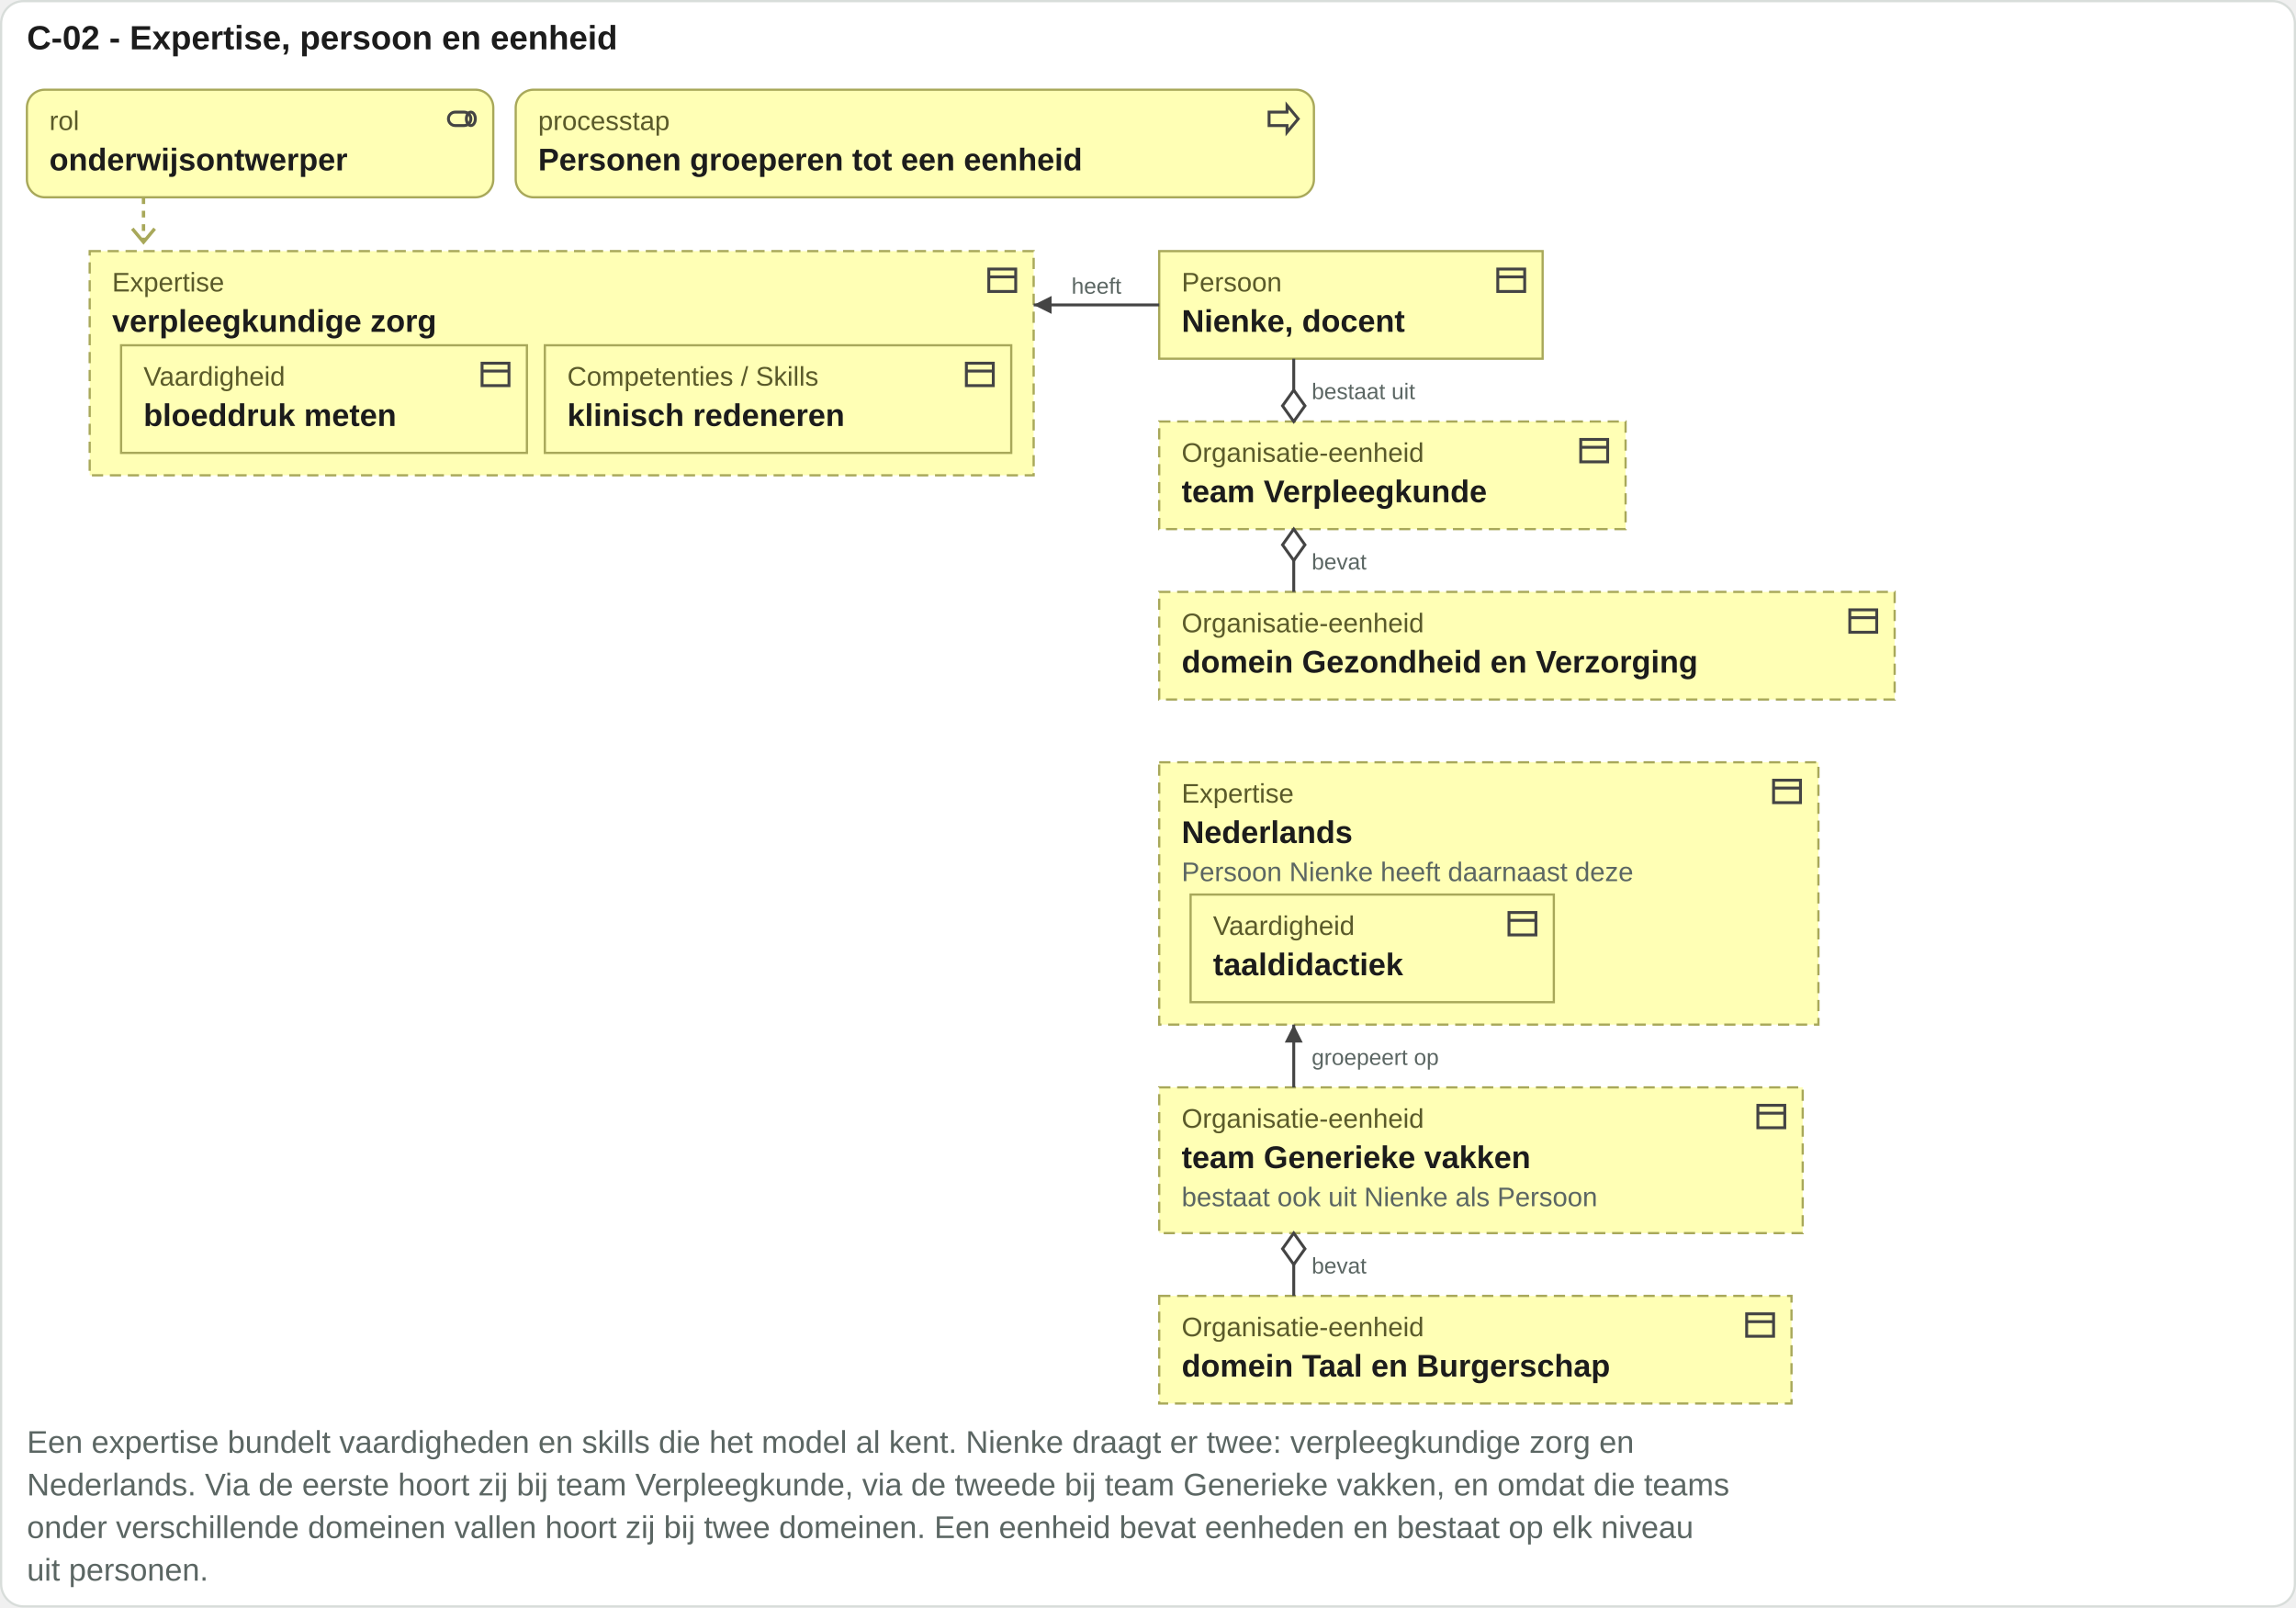
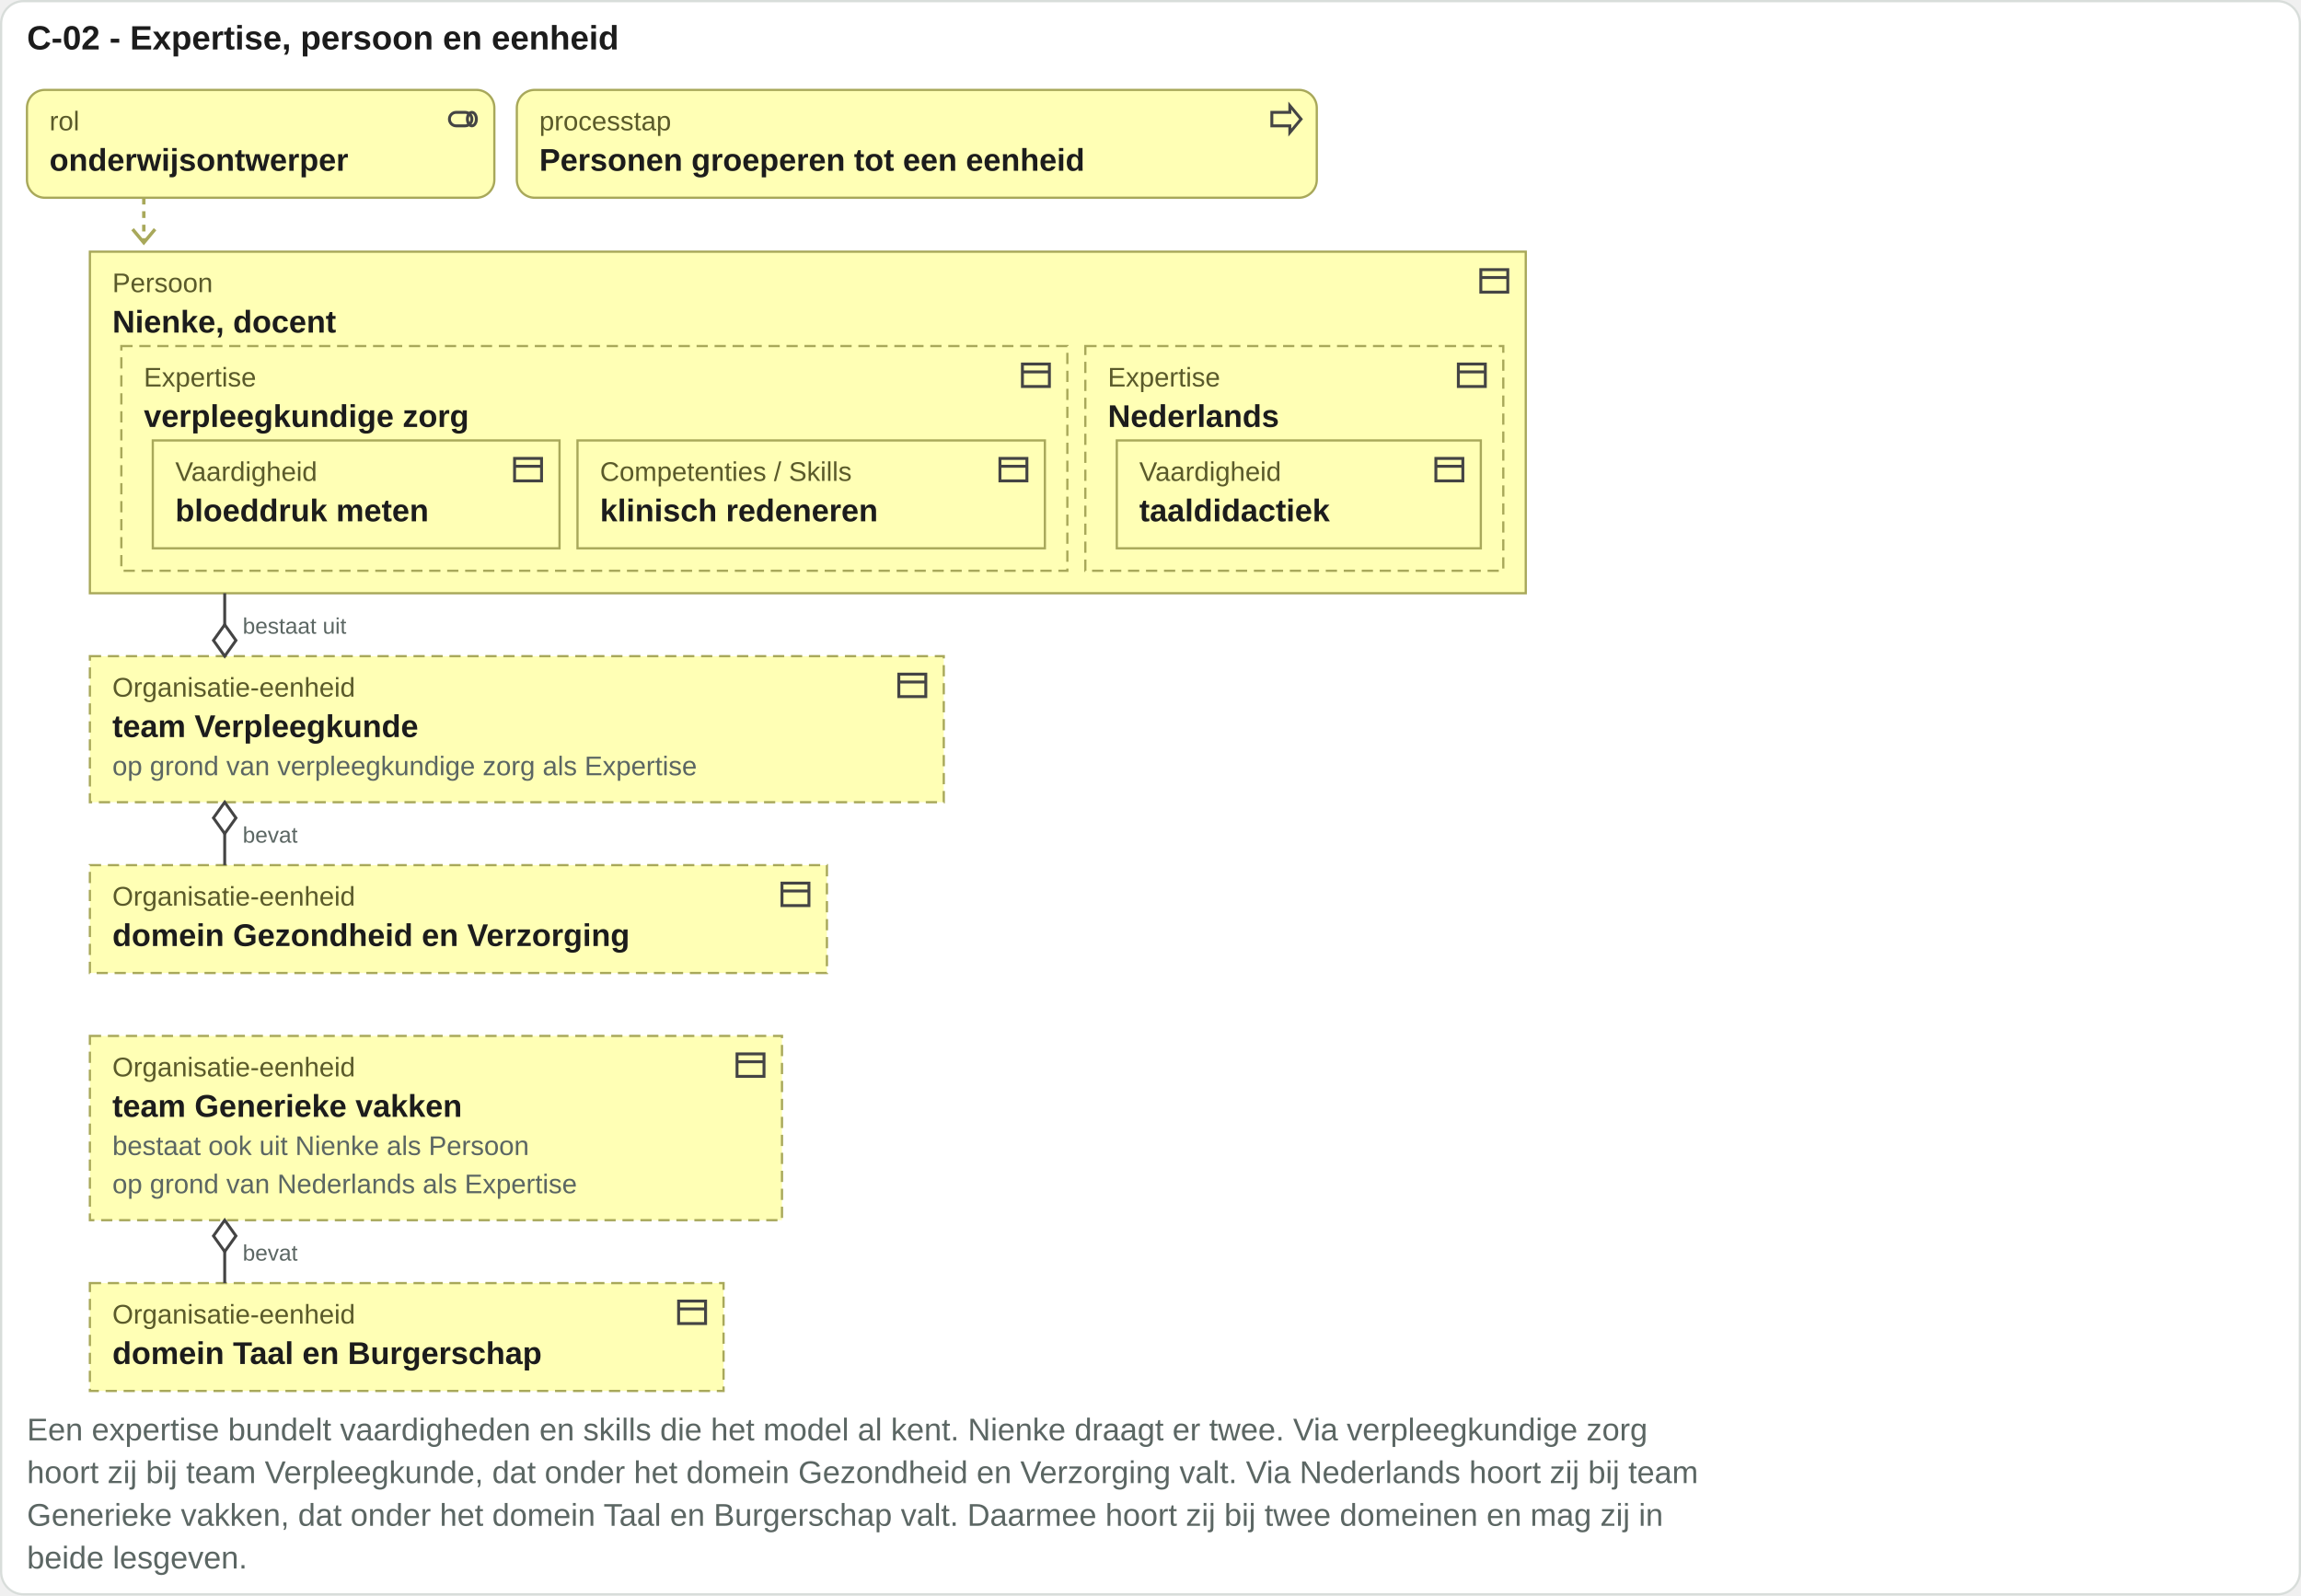
- <svg xmlns="http://www.w3.org/2000/svg" viewBox="0 0 1024 717" width="1024" height="717">
-   <rect x="0.5" y="0.5" width="1023" height="716" rx="10" fill="#ffffff" stroke="#d8ddda" />
+ <svg xmlns="http://www.w3.org/2000/svg" viewBox="0 0 1024 710" width="1024" height="710">
+   <rect x="0.5" y="0.5" width="1023" height="709" rx="10" fill="#ffffff" stroke="#d8ddda" />
  <text x="12" y="22" font-family="Arial, Helvetica, sans-serif" font-size="15" font-weight="bold" fill="#1c1c1c" text-anchor="start">C-02 - Expertise, persoon en eenheid</text>
  <rect x="12" y="40" width="208" height="48" rx="8" fill="#ffffb5" stroke="#a8a85a" />
  <g transform="translate(198,45)" fill="none" stroke="#444" stroke-width="1.3">
    <rect x="2" y="5" width="10" height="6" rx="3" />
    <ellipse cx="12" cy="8" rx="2" ry="3" />
  </g>
  <text x="22" y="58" font-family="Arial, Helvetica, sans-serif" font-size="12" fill="#5a5a2a" text-anchor="start">rol</text>
  <text x="22" y="76" font-family="Arial, Helvetica, sans-serif" font-size="14" font-weight="bold" fill="#1c1c1c" text-anchor="start">onderwijsontwerper</text>
  <rect x="230" y="40" width="356" height="48" rx="8" fill="#ffffb5" stroke="#a8a85a" />
  <g transform="translate(564,45)" fill="none" stroke="#444" stroke-width="1.3">
    <path d="M2 5h8V2l5 6-5 6v-3H2z" />
  </g>
  <text x="240" y="58" font-family="Arial, Helvetica, sans-serif" font-size="12" fill="#5a5a2a" text-anchor="start">processtap</text>
  <text x="240" y="76" font-family="Arial, Helvetica, sans-serif" font-size="14" font-weight="bold" fill="#1c1c1c" text-anchor="start">Personen groeperen tot een eenheid</text>
  <path d="M64 88 V108" stroke="#a8a85a" stroke-width="1.5" stroke-dasharray="3 3" />
  <path d="M59 102 l5 6 5 -6" fill="none" stroke="#a8a85a" stroke-width="1.5" />
-   <rect x="40" y="112" width="421" height="100" rx="0" fill="#ffffb5" stroke="#a8a85a" stroke-dasharray="5 3" />
-   <g transform="translate(439,117)" fill="none" stroke="#444" stroke-width="1.3">
+   <rect x="40" y="112" width="639" height="152" rx="0" fill="#ffffb5" stroke="#a8a85a" />
+   <g transform="translate(657,117)" fill="none" stroke="#444" stroke-width="1.3">
    <rect x="2" y="3" width="12" height="10" />
    <path d="M2 6.5h12" />
  </g>
-   <text x="50" y="130" font-family="Arial, Helvetica, sans-serif" font-size="12" fill="#5a5a2a" text-anchor="start">Expertise</text>
-   <text x="50" y="148" font-family="Arial, Helvetica, sans-serif" font-size="14" font-weight="bold" fill="#1c1c1c" text-anchor="start">verpleegkundige zorg</text>
-   <rect x="54" y="154" width="181" height="48" rx="0" fill="#ffffb5" stroke="#a8a85a" />
-   <g transform="translate(213,159)" fill="none" stroke="#444" stroke-width="1.3">
+   <text x="50" y="130" font-family="Arial, Helvetica, sans-serif" font-size="12" fill="#5a5a2a" text-anchor="start">Persoon</text>
+   <text x="50" y="148" font-family="Arial, Helvetica, sans-serif" font-size="14" font-weight="bold" fill="#1c1c1c" text-anchor="start">Nienke, docent</text>
+   <rect x="54" y="154" width="421" height="100" rx="0" fill="#ffffb5" stroke="#a8a85a" stroke-dasharray="5 3" />
+   <g transform="translate(453,159)" fill="none" stroke="#444" stroke-width="1.3">
    <rect x="2" y="3" width="12" height="10" />
    <path d="M2 6.5h12" />
  </g>
-   <text x="64" y="172" font-family="Arial, Helvetica, sans-serif" font-size="12" fill="#5a5a2a" text-anchor="start">Vaardigheid</text>
-   <text x="64" y="190" font-family="Arial, Helvetica, sans-serif" font-size="14" font-weight="bold" fill="#1c1c1c" text-anchor="start">bloeddruk meten</text>
-   <rect x="243" y="154" width="208" height="48" rx="0" fill="#ffffb5" stroke="#a8a85a" />
-   <g transform="translate(429,159)" fill="none" stroke="#444" stroke-width="1.3">
+   <text x="64" y="172" font-family="Arial, Helvetica, sans-serif" font-size="12" fill="#5a5a2a" text-anchor="start">Expertise</text>
+   <text x="64" y="190" font-family="Arial, Helvetica, sans-serif" font-size="14" font-weight="bold" fill="#1c1c1c" text-anchor="start">verpleegkundige zorg</text>
+   <rect x="68" y="196" width="181" height="48" rx="0" fill="#ffffb5" stroke="#a8a85a" />
+   <g transform="translate(227,201)" fill="none" stroke="#444" stroke-width="1.3">
    <rect x="2" y="3" width="12" height="10" />
    <path d="M2 6.5h12" />
  </g>
-   <text x="253" y="172" font-family="Arial, Helvetica, sans-serif" font-size="12" fill="#5a5a2a" text-anchor="start">Competenties / Skills</text>
-   <text x="253" y="190" font-family="Arial, Helvetica, sans-serif" font-size="14" font-weight="bold" fill="#1c1c1c" text-anchor="start">klinisch redeneren</text>
-   <rect x="517" y="112" width="171" height="48" rx="0" fill="#ffffb5" stroke="#a8a85a" />
-   <g transform="translate(666,117)" fill="none" stroke="#444" stroke-width="1.3">
+   <text x="78" y="214" font-family="Arial, Helvetica, sans-serif" font-size="12" fill="#5a5a2a" text-anchor="start">Vaardigheid</text>
+   <text x="78" y="232" font-family="Arial, Helvetica, sans-serif" font-size="14" font-weight="bold" fill="#1c1c1c" text-anchor="start">bloeddruk meten</text>
+   <rect x="257" y="196" width="208" height="48" rx="0" fill="#ffffb5" stroke="#a8a85a" />
+   <g transform="translate(443,201)" fill="none" stroke="#444" stroke-width="1.3">
    <rect x="2" y="3" width="12" height="10" />
    <path d="M2 6.5h12" />
  </g>
-   <text x="527" y="130" font-family="Arial, Helvetica, sans-serif" font-size="12" fill="#5a5a2a" text-anchor="start">Persoon</text>
-   <text x="527" y="148" font-family="Arial, Helvetica, sans-serif" font-size="14" font-weight="bold" fill="#1c1c1c" text-anchor="start">Nienke, docent</text>
-   <rect x="517" y="188" width="208" height="48" rx="0" fill="#ffffb5" stroke="#a8a85a" stroke-dasharray="5 3" />
-   <g transform="translate(703,193)" fill="none" stroke="#444" stroke-width="1.3">
+   <text x="267" y="214" font-family="Arial, Helvetica, sans-serif" font-size="12" fill="#5a5a2a" text-anchor="start">Competenties / Skills</text>
+   <text x="267" y="232" font-family="Arial, Helvetica, sans-serif" font-size="14" font-weight="bold" fill="#1c1c1c" text-anchor="start">klinisch redeneren</text>
+   <rect x="483" y="154" width="186" height="100" rx="0" fill="#ffffb5" stroke="#a8a85a" stroke-dasharray="5 3" />
+   <g transform="translate(647,159)" fill="none" stroke="#444" stroke-width="1.3">
    <rect x="2" y="3" width="12" height="10" />
    <path d="M2 6.5h12" />
  </g>
-   <text x="527" y="206" font-family="Arial, Helvetica, sans-serif" font-size="12" fill="#5a5a2a" text-anchor="start">Organisatie-eenheid</text>
-   <text x="527" y="224" font-family="Arial, Helvetica, sans-serif" font-size="14" font-weight="bold" fill="#1c1c1c" text-anchor="start">team Verpleegkunde</text>
-   <rect x="517" y="264" width="328" height="48" rx="0" fill="#ffffb5" stroke="#a8a85a" stroke-dasharray="5 3" />
-   <g transform="translate(823,269)" fill="none" stroke="#444" stroke-width="1.3">
+   <text x="493" y="172" font-family="Arial, Helvetica, sans-serif" font-size="12" fill="#5a5a2a" text-anchor="start">Expertise</text>
+   <text x="493" y="190" font-family="Arial, Helvetica, sans-serif" font-size="14" font-weight="bold" fill="#1c1c1c" text-anchor="start">Nederlands</text>
+   <rect x="497" y="196" width="162" height="48" rx="0" fill="#ffffb5" stroke="#a8a85a" />
+   <g transform="translate(637,201)" fill="none" stroke="#444" stroke-width="1.3">
    <rect x="2" y="3" width="12" height="10" />
    <path d="M2 6.5h12" />
  </g>
-   <text x="527" y="282" font-family="Arial, Helvetica, sans-serif" font-size="12" fill="#5a5a2a" text-anchor="start">Organisatie-eenheid</text>
-   <text x="527" y="300" font-family="Arial, Helvetica, sans-serif" font-size="14" font-weight="bold" fill="#1c1c1c" text-anchor="start">domein Gezondheid en Verzorging</text>
-   <rect x="517" y="340" width="294" height="117" rx="0" fill="#ffffb5" stroke="#a8a85a" stroke-dasharray="5 3" />
-   <g transform="translate(789,345)" fill="none" stroke="#444" stroke-width="1.3">
+   <text x="507" y="214" font-family="Arial, Helvetica, sans-serif" font-size="12" fill="#5a5a2a" text-anchor="start">Vaardigheid</text>
+   <text x="507" y="232" font-family="Arial, Helvetica, sans-serif" font-size="14" font-weight="bold" fill="#1c1c1c" text-anchor="start">taaldidactiek</text>
+   <rect x="40" y="292" width="380" height="65" rx="0" fill="#ffffb5" stroke="#a8a85a" stroke-dasharray="5 3" />
+   <g transform="translate(398,297)" fill="none" stroke="#444" stroke-width="1.3">
    <rect x="2" y="3" width="12" height="10" />
    <path d="M2 6.5h12" />
  </g>
-   <text x="527" y="358" font-family="Arial, Helvetica, sans-serif" font-size="12" fill="#5a5a2a" text-anchor="start">Expertise</text>
-   <text x="527" y="376" font-family="Arial, Helvetica, sans-serif" font-size="14" font-weight="bold" fill="#1c1c1c" text-anchor="start">Nederlands</text>
-   <rect x="531" y="399" width="162" height="48" rx="0" fill="#ffffb5" stroke="#a8a85a" />
-   <g transform="translate(671,404)" fill="none" stroke="#444" stroke-width="1.3">
+   <text x="50" y="310" font-family="Arial, Helvetica, sans-serif" font-size="12" fill="#5a5a2a" text-anchor="start">Organisatie-eenheid</text>
+   <text x="50" y="328" font-family="Arial, Helvetica, sans-serif" font-size="14" font-weight="bold" fill="#1c1c1c" text-anchor="start">team Verpleegkunde</text>
+   <text x="50" y="345" font-family="Arial, Helvetica, sans-serif" font-size="12" fill="#5b6663" text-anchor="start">op grond van verpleegkundige zorg als Expertise</text>
+   <rect x="40" y="385" width="328" height="48" rx="0" fill="#ffffb5" stroke="#a8a85a" stroke-dasharray="5 3" />
+   <g transform="translate(346,390)" fill="none" stroke="#444" stroke-width="1.3">
    <rect x="2" y="3" width="12" height="10" />
    <path d="M2 6.5h12" />
  </g>
-   <text x="541" y="417" font-family="Arial, Helvetica, sans-serif" font-size="12" fill="#5a5a2a" text-anchor="start">Vaardigheid</text>
-   <text x="541" y="435" font-family="Arial, Helvetica, sans-serif" font-size="14" font-weight="bold" fill="#1c1c1c" text-anchor="start">taaldidactiek</text>
-   <text x="527" y="393" font-family="Arial, Helvetica, sans-serif" font-size="12" fill="#5b6663" text-anchor="start">Persoon Nienke heeft daarnaast deze</text>
-   <rect x="517" y="485" width="287" height="65" rx="0" fill="#ffffb5" stroke="#a8a85a" stroke-dasharray="5 3" />
-   <g transform="translate(782,490)" fill="none" stroke="#444" stroke-width="1.3">
+   <text x="50" y="403" font-family="Arial, Helvetica, sans-serif" font-size="12" fill="#5a5a2a" text-anchor="start">Organisatie-eenheid</text>
+   <text x="50" y="421" font-family="Arial, Helvetica, sans-serif" font-size="14" font-weight="bold" fill="#1c1c1c" text-anchor="start">domein Gezondheid en Verzorging</text>
+   <rect x="40" y="461" width="308" height="82" rx="0" fill="#ffffb5" stroke="#a8a85a" stroke-dasharray="5 3" />
+   <g transform="translate(326,466)" fill="none" stroke="#444" stroke-width="1.3">
    <rect x="2" y="3" width="12" height="10" />
    <path d="M2 6.5h12" />
  </g>
-   <text x="527" y="503" font-family="Arial, Helvetica, sans-serif" font-size="12" fill="#5a5a2a" text-anchor="start">Organisatie-eenheid</text>
-   <text x="527" y="521" font-family="Arial, Helvetica, sans-serif" font-size="14" font-weight="bold" fill="#1c1c1c" text-anchor="start">team Generieke vakken</text>
-   <text x="527" y="538" font-family="Arial, Helvetica, sans-serif" font-size="12" fill="#5b6663" text-anchor="start">bestaat ook uit Nienke als Persoon</text>
-   <rect x="517" y="578" width="282" height="48" rx="0" fill="#ffffb5" stroke="#a8a85a" stroke-dasharray="5 3" />
-   <g transform="translate(777,583)" fill="none" stroke="#444" stroke-width="1.3">
+   <text x="50" y="479" font-family="Arial, Helvetica, sans-serif" font-size="12" fill="#5a5a2a" text-anchor="start">Organisatie-eenheid</text>
+   <text x="50" y="497" font-family="Arial, Helvetica, sans-serif" font-size="14" font-weight="bold" fill="#1c1c1c" text-anchor="start">team Generieke vakken</text>
+   <text x="50" y="514" font-family="Arial, Helvetica, sans-serif" font-size="12" fill="#5b6663" text-anchor="start">bestaat ook uit Nienke als Persoon</text>
+   <text x="50" y="531" font-family="Arial, Helvetica, sans-serif" font-size="12" fill="#5b6663" text-anchor="start">op grond van Nederlands als Expertise</text>
+   <rect x="40" y="571" width="282" height="48" rx="0" fill="#ffffb5" stroke="#a8a85a" stroke-dasharray="5 3" />
+   <g transform="translate(300,576)" fill="none" stroke="#444" stroke-width="1.3">
    <rect x="2" y="3" width="12" height="10" />
    <path d="M2 6.5h12" />
  </g>
-   <text x="527" y="596" font-family="Arial, Helvetica, sans-serif" font-size="12" fill="#5a5a2a" text-anchor="start">Organisatie-eenheid</text>
-   <text x="527" y="614" font-family="Arial, Helvetica, sans-serif" font-size="14" font-weight="bold" fill="#1c1c1c" text-anchor="start">domein Taal en Burgerschap</text>
-   <path d="M461 136H517" stroke="#444" stroke-width="1.3" fill="none" />
-   <path d="M461 136l8 -4v8z" fill="#444" />
-   <text x="489" y="131" font-family="Arial, Helvetica, sans-serif" font-size="10" fill="#5b6663" text-anchor="middle">heeft</text>
-   <path d="M577 160V188" stroke="#444" stroke-width="1.3" fill="none" />
-   <path d="M577 188l-5 -7l5 -7l5 7z" fill="#ffffff" stroke="#444" stroke-width="1.3" />
-   <text x="585" y="178" font-family="Arial, Helvetica, sans-serif" font-size="10" fill="#5b6663" text-anchor="start">bestaat uit</text>
-   <path d="M577 236V264" stroke="#444" stroke-width="1.3" fill="none" />
-   <path d="M577 236l-5 7l5 7l5 -7z" fill="#ffffff" stroke="#444" stroke-width="1.3" />
-   <text x="585" y="254" font-family="Arial, Helvetica, sans-serif" font-size="10" fill="#5b6663" text-anchor="start">bevat</text>
-   <path d="M577 457V485" stroke="#444" stroke-width="1.3" fill="none" />
-   <path d="M577 457l-4 8h8z" fill="#444" />
-   <text x="585" y="475" font-family="Arial, Helvetica, sans-serif" font-size="10" fill="#5b6663" text-anchor="start">groepeert op</text>
-   <path d="M577 550V578" stroke="#444" stroke-width="1.3" fill="none" />
-   <path d="M577 550l-5 7l5 7l5 -7z" fill="#ffffff" stroke="#444" stroke-width="1.3" />
-   <text x="585" y="568" font-family="Arial, Helvetica, sans-serif" font-size="10" fill="#5b6663" text-anchor="start">bevat</text>
-   <text x="12" y="648" font-family="Arial, Helvetica, sans-serif" font-size="14" fill="#5b6663" text-anchor="start">Een expertise bundelt vaardigheden en skills die het model al kent. Nienke draagt er twee: verpleegkundige zorg en</text>
-   <text x="12" y="667" font-family="Arial, Helvetica, sans-serif" font-size="14" fill="#5b6663" text-anchor="start">Nederlands. Via de eerste hoort zij bij team Verpleegkunde, via de tweede bij team Generieke vakken, en omdat die teams</text>
-   <text x="12" y="686" font-family="Arial, Helvetica, sans-serif" font-size="14" fill="#5b6663" text-anchor="start">onder verschillende domeinen vallen hoort zij bij twee domeinen. Een eenheid bevat eenheden en bestaat op elk niveau</text>
-   <text x="12" y="705" font-family="Arial, Helvetica, sans-serif" font-size="14" fill="#5b6663" text-anchor="start">uit personen.</text>
+   <text x="50" y="589" font-family="Arial, Helvetica, sans-serif" font-size="12" fill="#5a5a2a" text-anchor="start">Organisatie-eenheid</text>
+   <text x="50" y="607" font-family="Arial, Helvetica, sans-serif" font-size="14" font-weight="bold" fill="#1c1c1c" text-anchor="start">domein Taal en Burgerschap</text>
+   <path d="M100 264V292" stroke="#444" stroke-width="1.3" fill="none" />
+   <path d="M100 292l-5 -7l5 -7l5 7z" fill="#ffffff" stroke="#444" stroke-width="1.3" />
+   <text x="108" y="282" font-family="Arial, Helvetica, sans-serif" font-size="10" fill="#5b6663" text-anchor="start">bestaat uit</text>
+   <path d="M100 357V385" stroke="#444" stroke-width="1.3" fill="none" />
+   <path d="M100 357l-5 7l5 7l5 -7z" fill="#ffffff" stroke="#444" stroke-width="1.3" />
+   <text x="108" y="375" font-family="Arial, Helvetica, sans-serif" font-size="10" fill="#5b6663" text-anchor="start">bevat</text>
+   <path d="M100 543V571" stroke="#444" stroke-width="1.3" fill="none" />
+   <path d="M100 543l-5 7l5 7l5 -7z" fill="#ffffff" stroke="#444" stroke-width="1.3" />
+   <text x="108" y="561" font-family="Arial, Helvetica, sans-serif" font-size="10" fill="#5b6663" text-anchor="start">bevat</text>
+   <text x="12" y="641" font-family="Arial, Helvetica, sans-serif" font-size="14" fill="#5b6663" text-anchor="start">Een expertise bundelt vaardigheden en skills die het model al kent. Nienke draagt er twee. Via verpleegkundige zorg</text>
+   <text x="12" y="660" font-family="Arial, Helvetica, sans-serif" font-size="14" fill="#5b6663" text-anchor="start">hoort zij bij team Verpleegkunde, dat onder het domein Gezondheid en Verzorging valt. Via Nederlands hoort zij bij team</text>
+   <text x="12" y="679" font-family="Arial, Helvetica, sans-serif" font-size="14" fill="#5b6663" text-anchor="start">Generieke vakken, dat onder het domein Taal en Burgerschap valt. Daarmee hoort zij bij twee domeinen en mag zij in</text>
+   <text x="12" y="698" font-family="Arial, Helvetica, sans-serif" font-size="14" fill="#5b6663" text-anchor="start">beide lesgeven.</text>
</svg>
